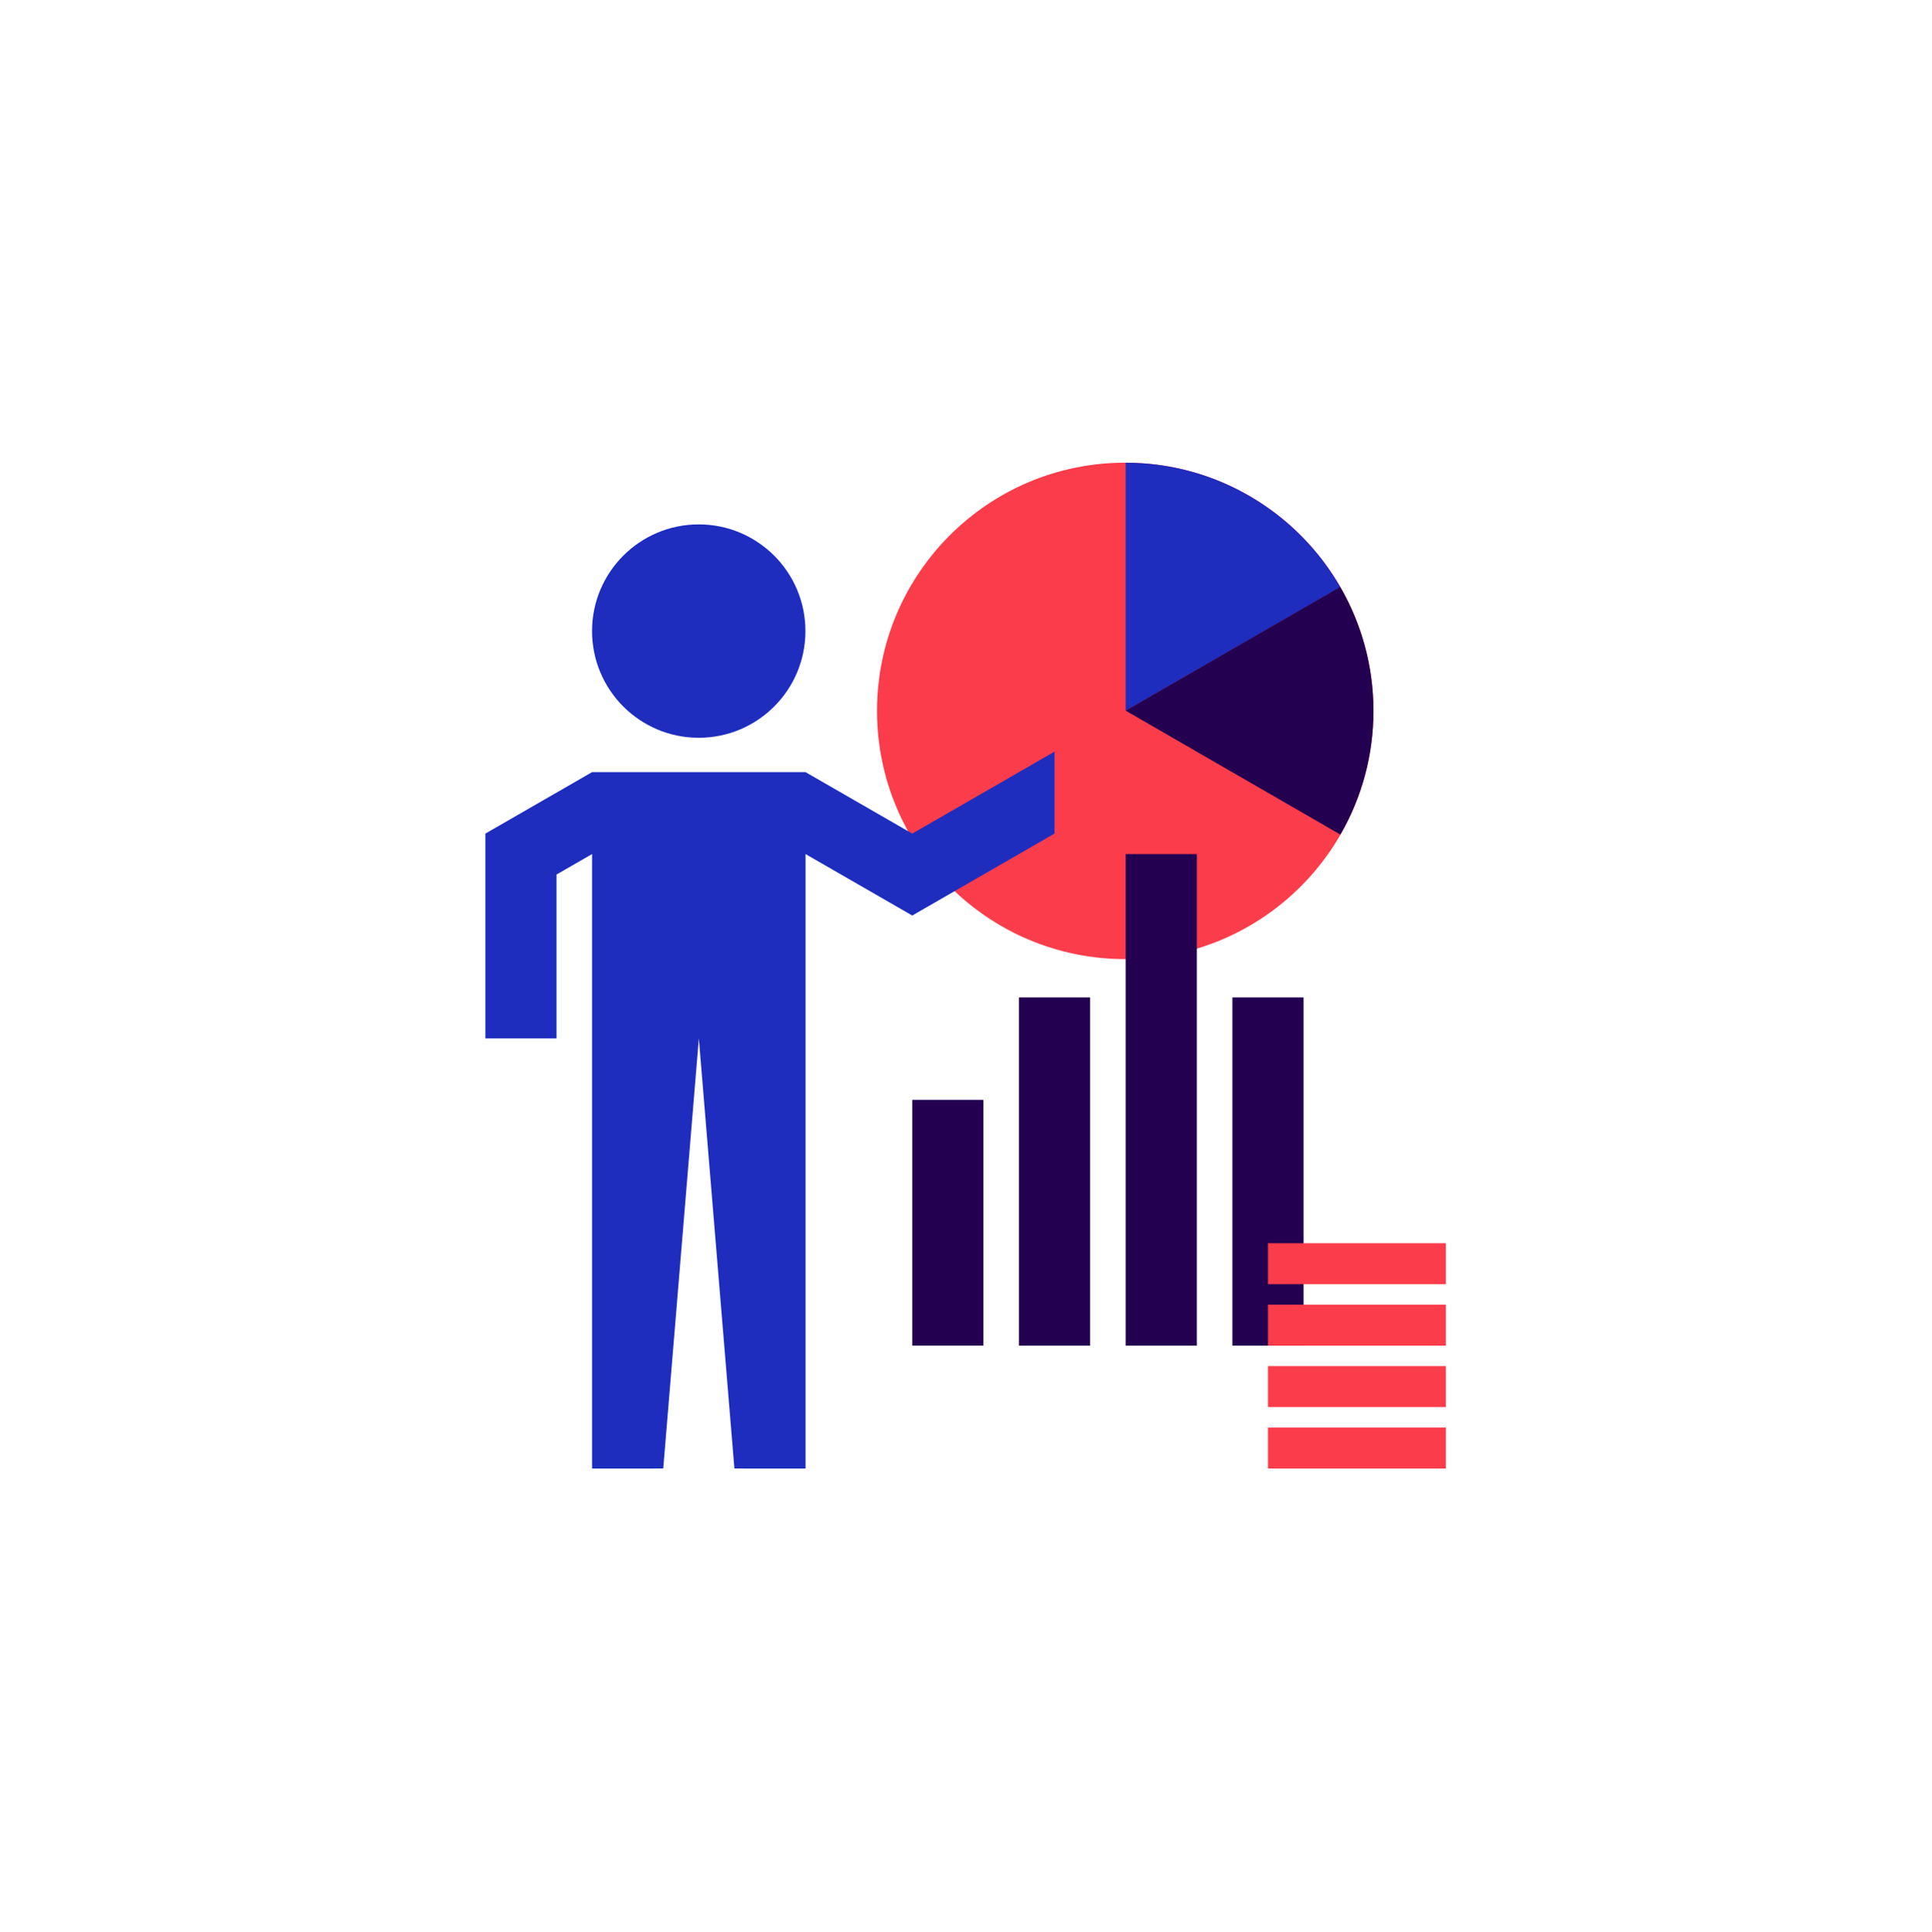
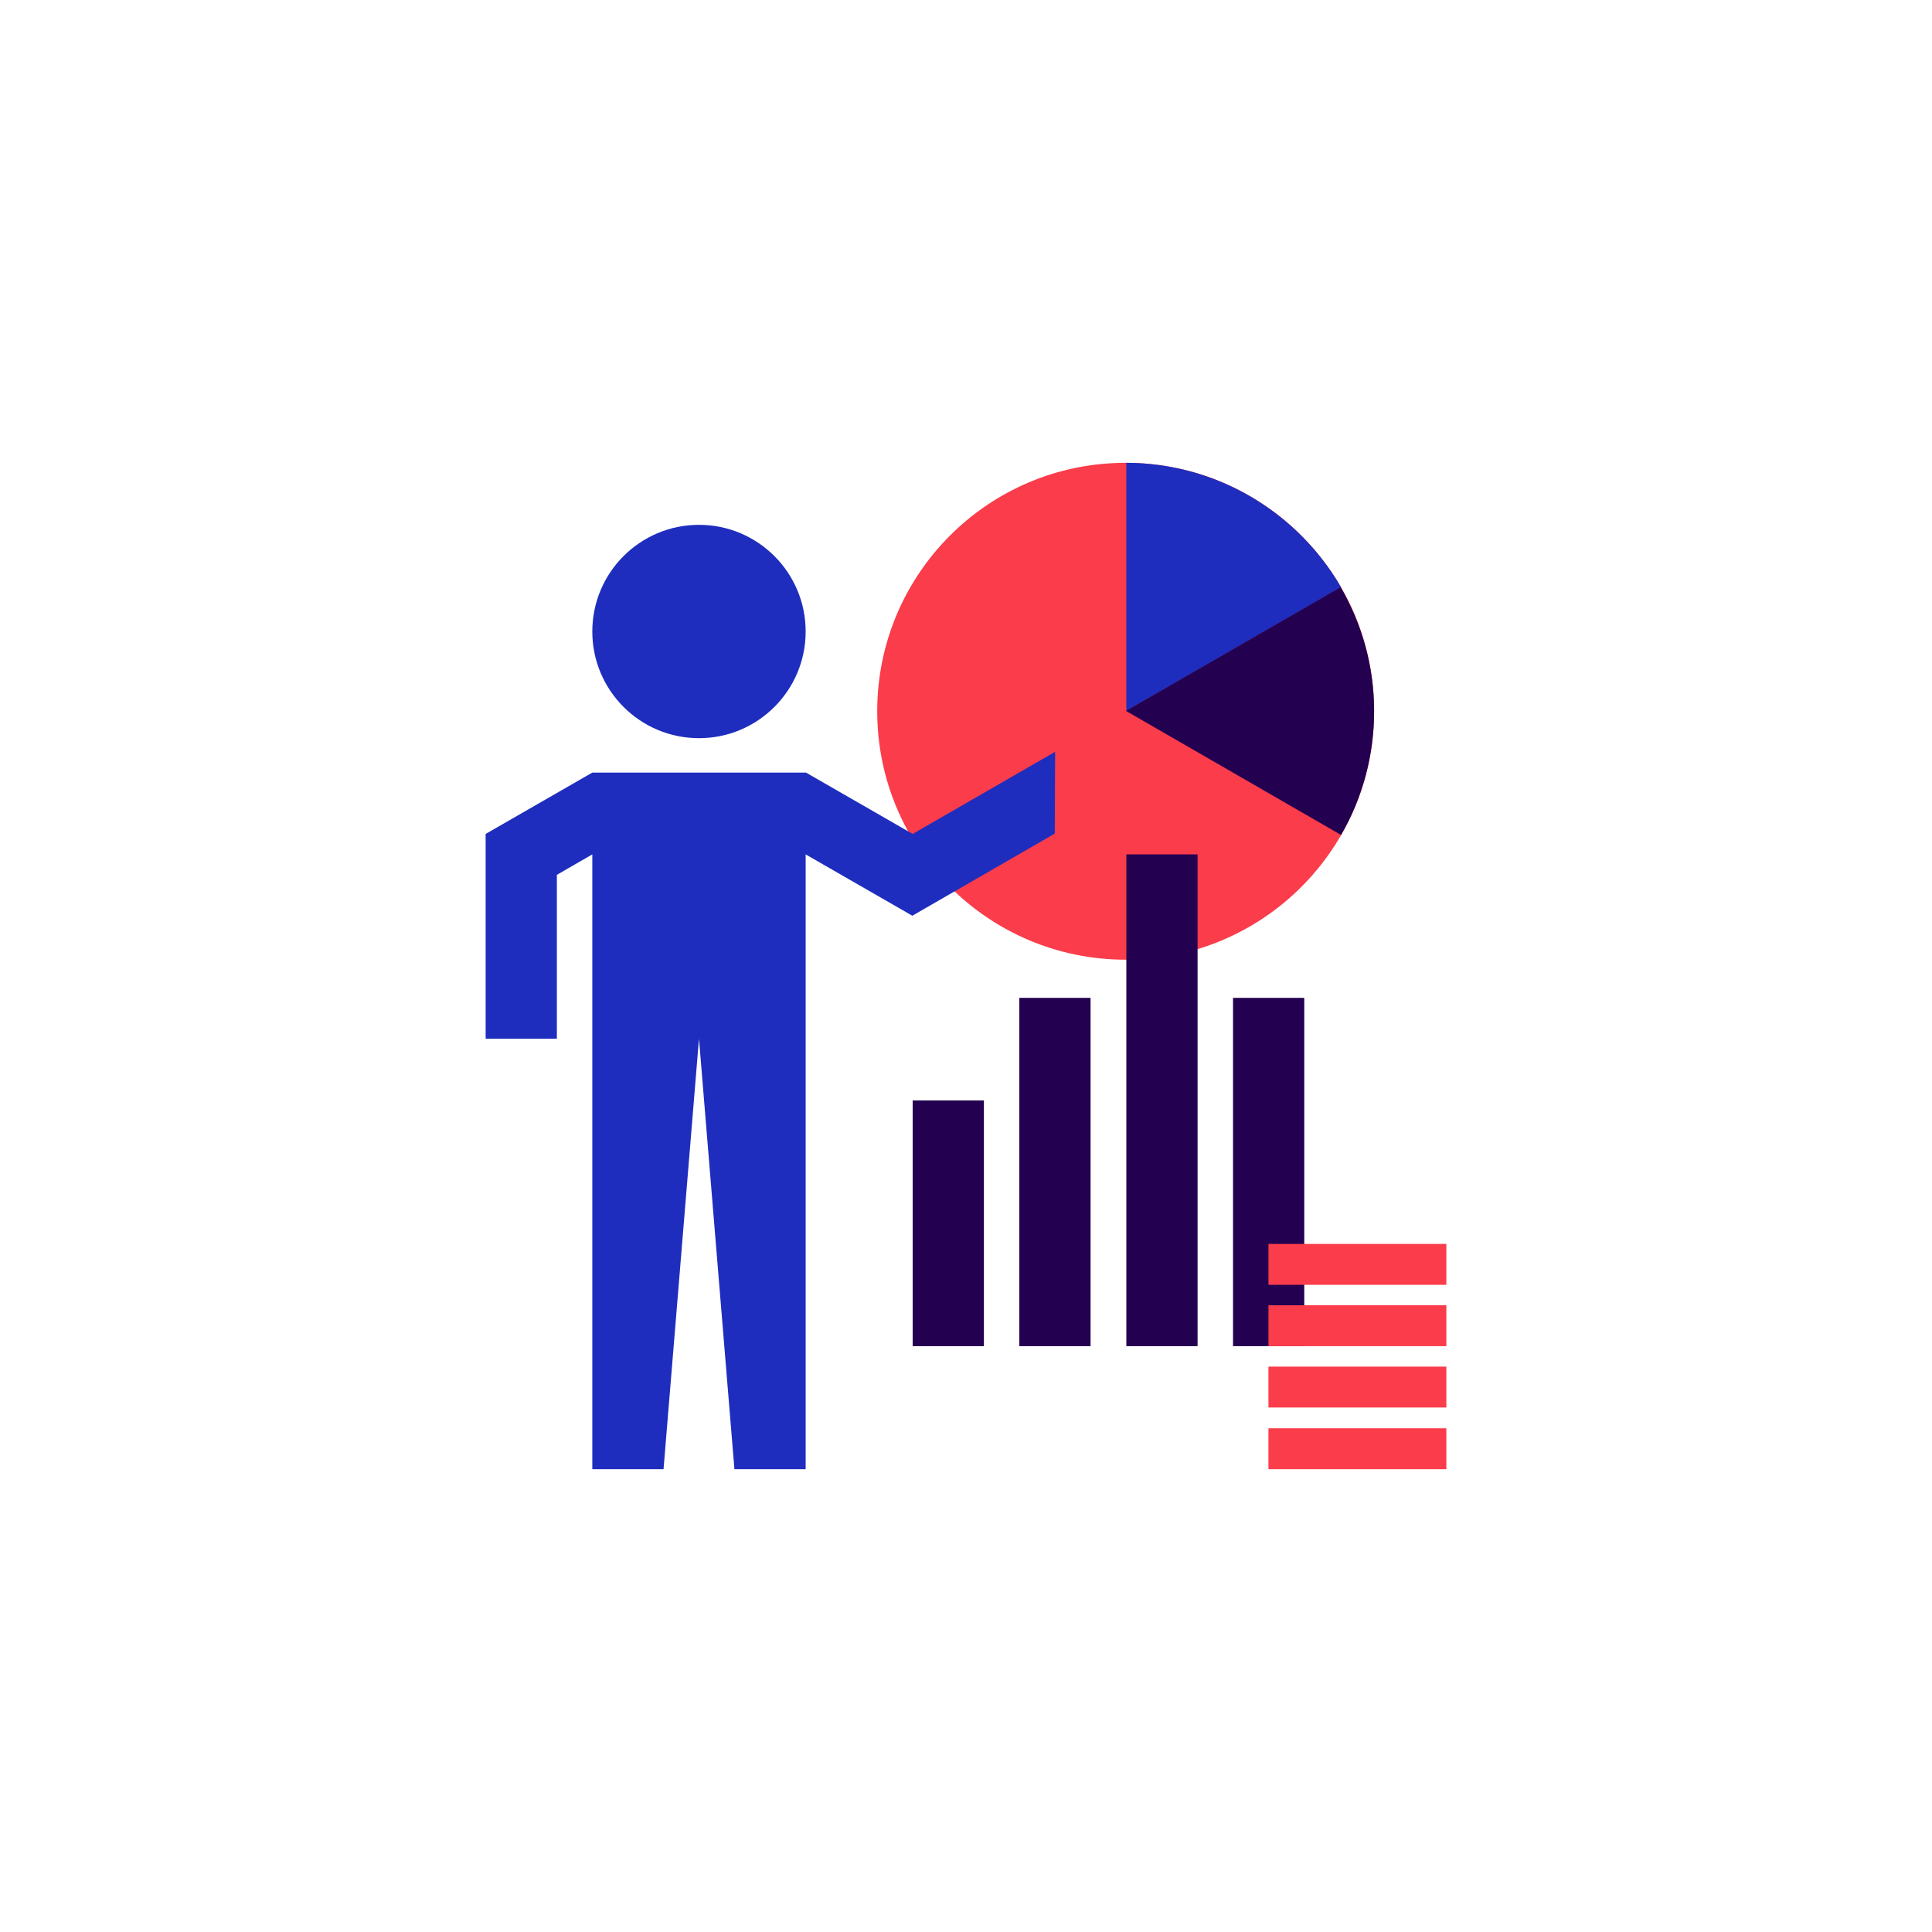
- <svg xmlns="http://www.w3.org/2000/svg" viewBox="0 0 566.93 566.93">
-   <circle cx="330.33" cy="208.69" r="72.87" fill="#fa3c4b" />
-   <path fill="#230050" d="M330.46 250.72h20.89v144.31h-20.89zM299.13 292.81h20.89v102.22h-20.89zM361.79 292.81h20.89v102.22h-20.89zM267.8 322.87h20.89v72.15H267.8z" />
-   <circle cx="205.12" cy="185.26" r="31.32" fill="#1e2dbe" />
-   <path fill="#1e2dbe" d="M309.57 220.65l-41.77 24.06-31.33-18.04H173.81l-31.33 18.04V304.84h20.89v-48.11l10.44-6.01v180.39l20.89-.01 10.45-126.27 10.44 126.27 20.88.01V250.72l31.33 18.04 41.77-24.06z" />
-   <g fill="#fa3c4b">
-     <path d="M372.23 419.08h52.22v12.03h-52.22zM372.23 401.03h52.22v12.03h-52.22zM372.23 383h52.22v12.03h-52.22zM372.23 364.96h52.22v12.03h-52.22z" />
+ <svg xmlns="http://www.w3.org/2000/svg" version="1.1" id="Layer_1" x="0px" y="0px" viewBox="0 0 566.9 566.9" style="enable-background:new 0 0 566.9 566.9;" xml:space="preserve">
+   <style type="text/css">
+ 	.st0{fill:#FA3C4B;}
+ 	.st1{fill:#230050;}
+ 	.st2{fill:#1E2DBE;}
+ </style>
+   <circle class="st0" cx="330.3" cy="208.7" r="72.9" />
+   <path class="st1" d="M330.5,250.7h20.9V395h-20.9L330.5,250.7z M299.1,292.8H320V395h-20.9V292.8z M361.8,292.8h20.9V395h-20.9  L361.8,292.8z M267.8,322.9h20.9V395h-20.9V322.9z" />
+   <circle class="st2" cx="205.1" cy="185.3" r="31.3" />
+   <path class="st2" d="M309.6,220.6l-41.8,24.1l-31.3-18h-62.7l-31.3,18v60.1h20.9v-48.1l10.4-6v180.4l20.9,0l10.4-126.3l10.4,126.3  l20.9,0V250.7l31.3,18l41.8-24.1L309.6,220.6z" />
+   <g>
+     <path class="st0" d="M372.2,419.1h52.2v12h-52.2V419.1z M372.2,401h52.2v12h-52.2V401z M372.2,383h52.2v12h-52.2V383z M372.2,365   h52.2v12h-52.2V365z" />
  </g>
-   <path fill="#1e2dbe" d="M330.46 135.83v72.8l63.02-36.28c-12.57-21.79-36.07-36.48-63.02-36.52z" />
-   <path fill="#230050" d="M393.49 245.01a72.528 72.528 0 0 0 9.71-36.32c0-13.26-3.56-25.68-9.75-36.39l-63 36.32 63.04 36.39z" />
+   <path class="st2" d="M330.5,135.8v72.8l63-36.3C380.9,150.6,357.4,135.9,330.5,135.8z" />
+   <path class="st1" d="M393.5,245c6.4-11,9.7-23.6,9.7-36.3c0-13.3-3.6-25.7-9.8-36.4l-63,36.3L393.5,245z" />
</svg>
